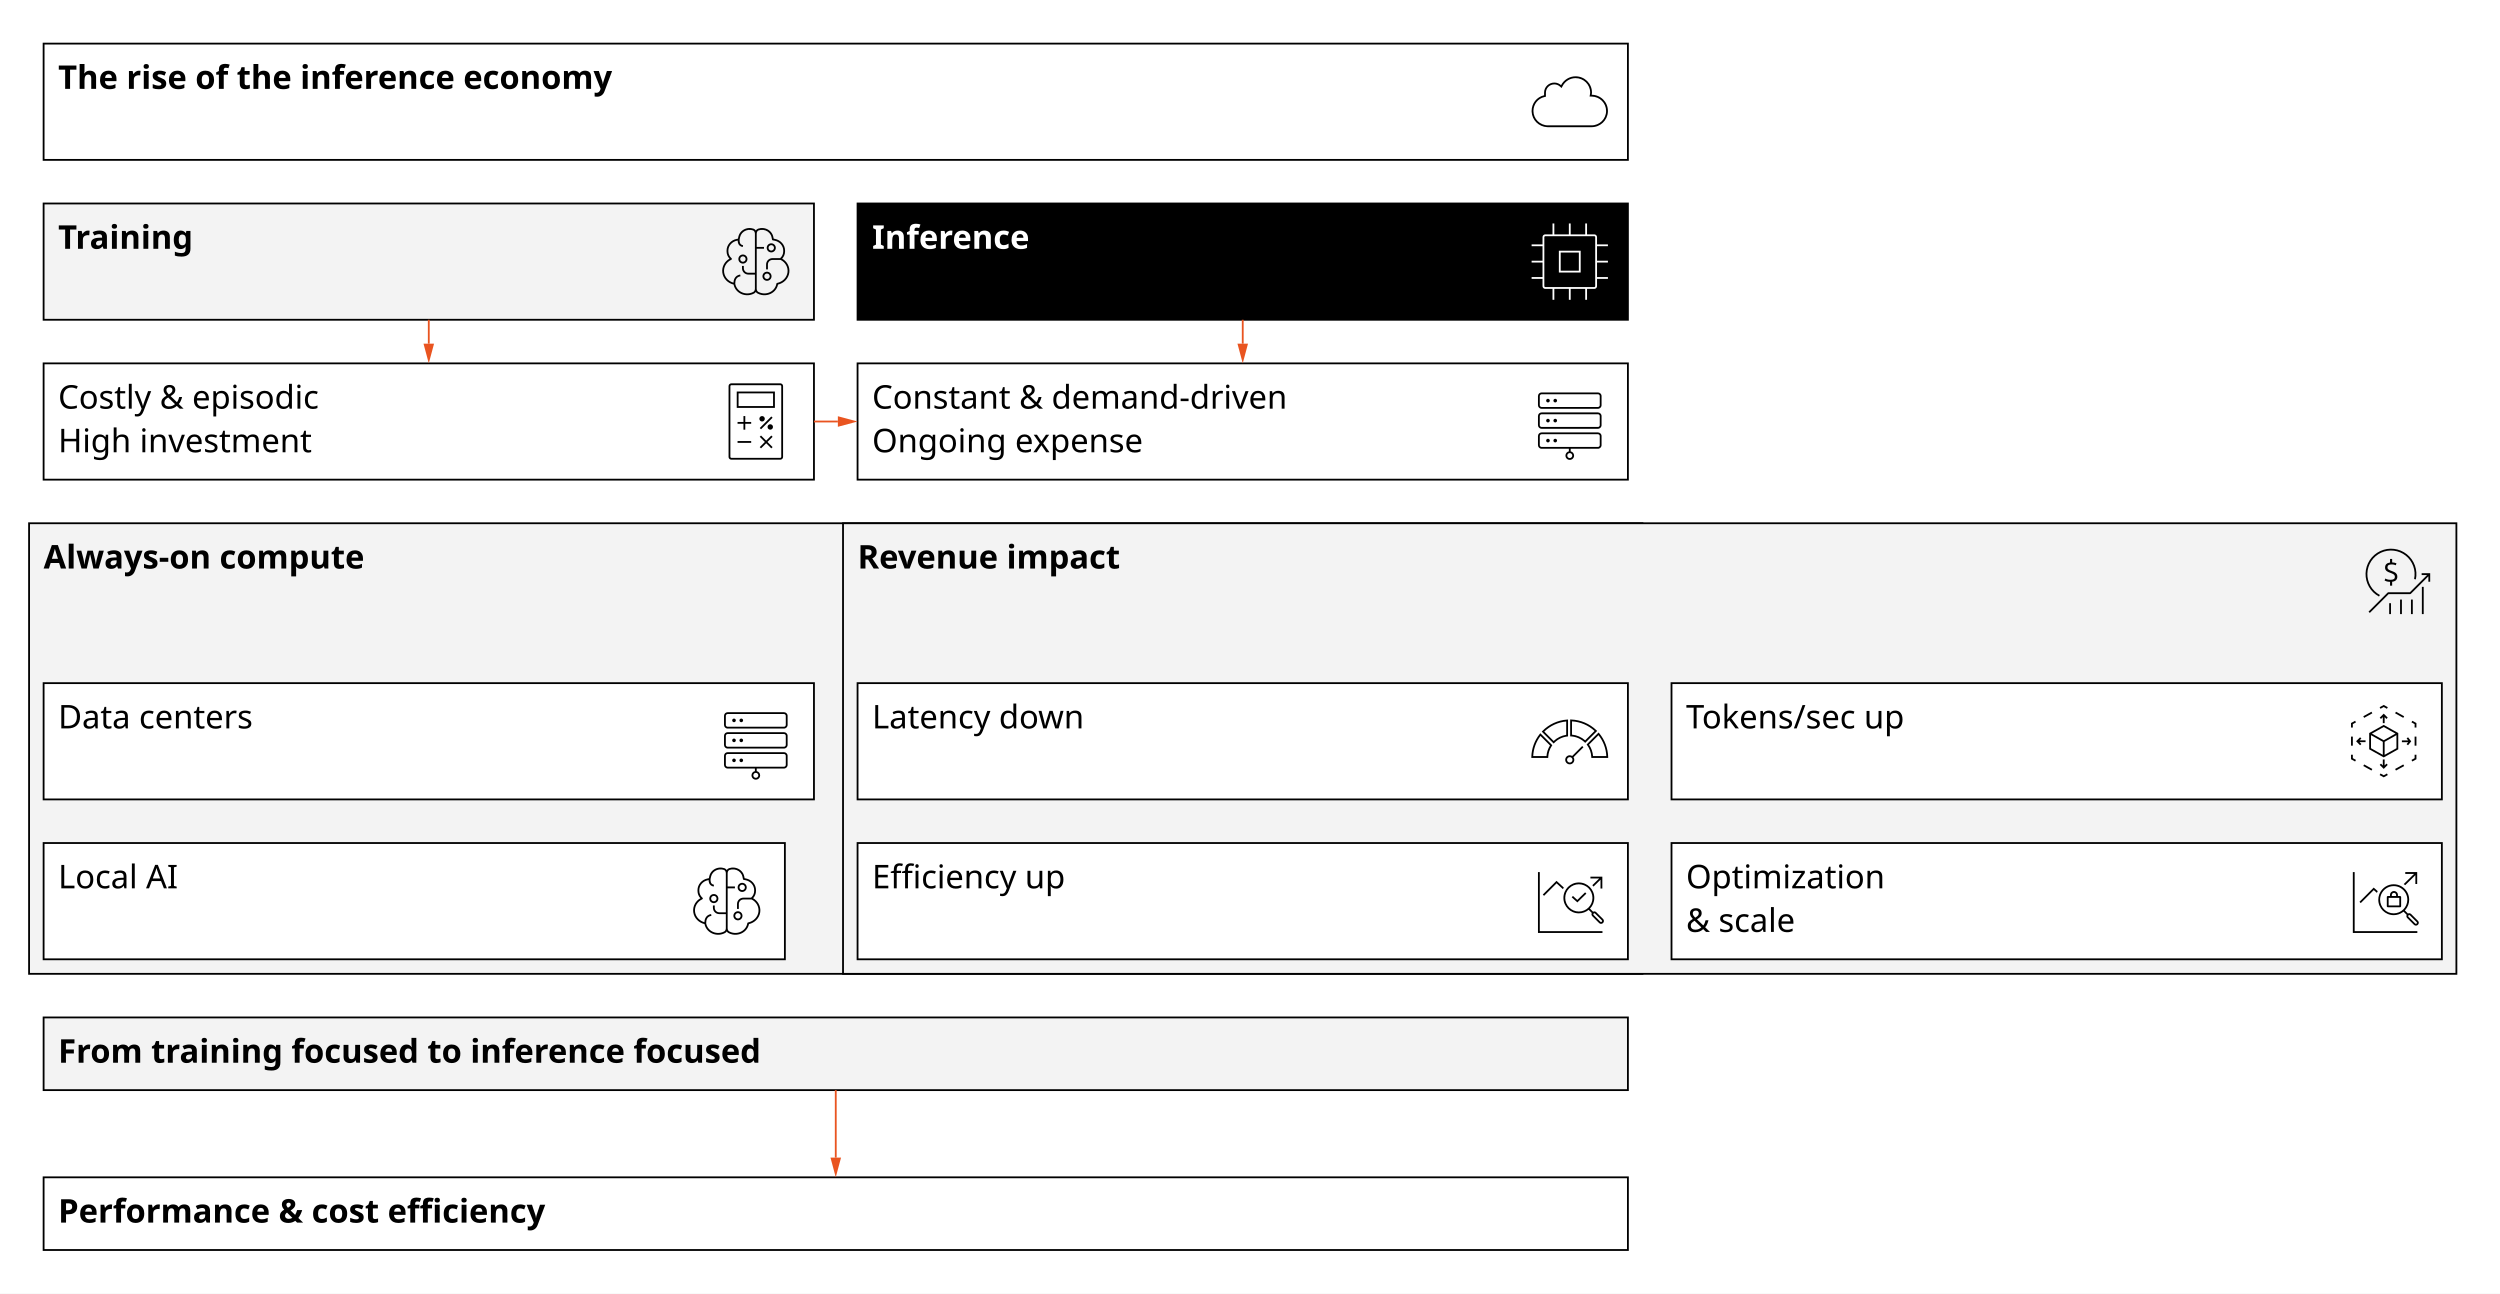
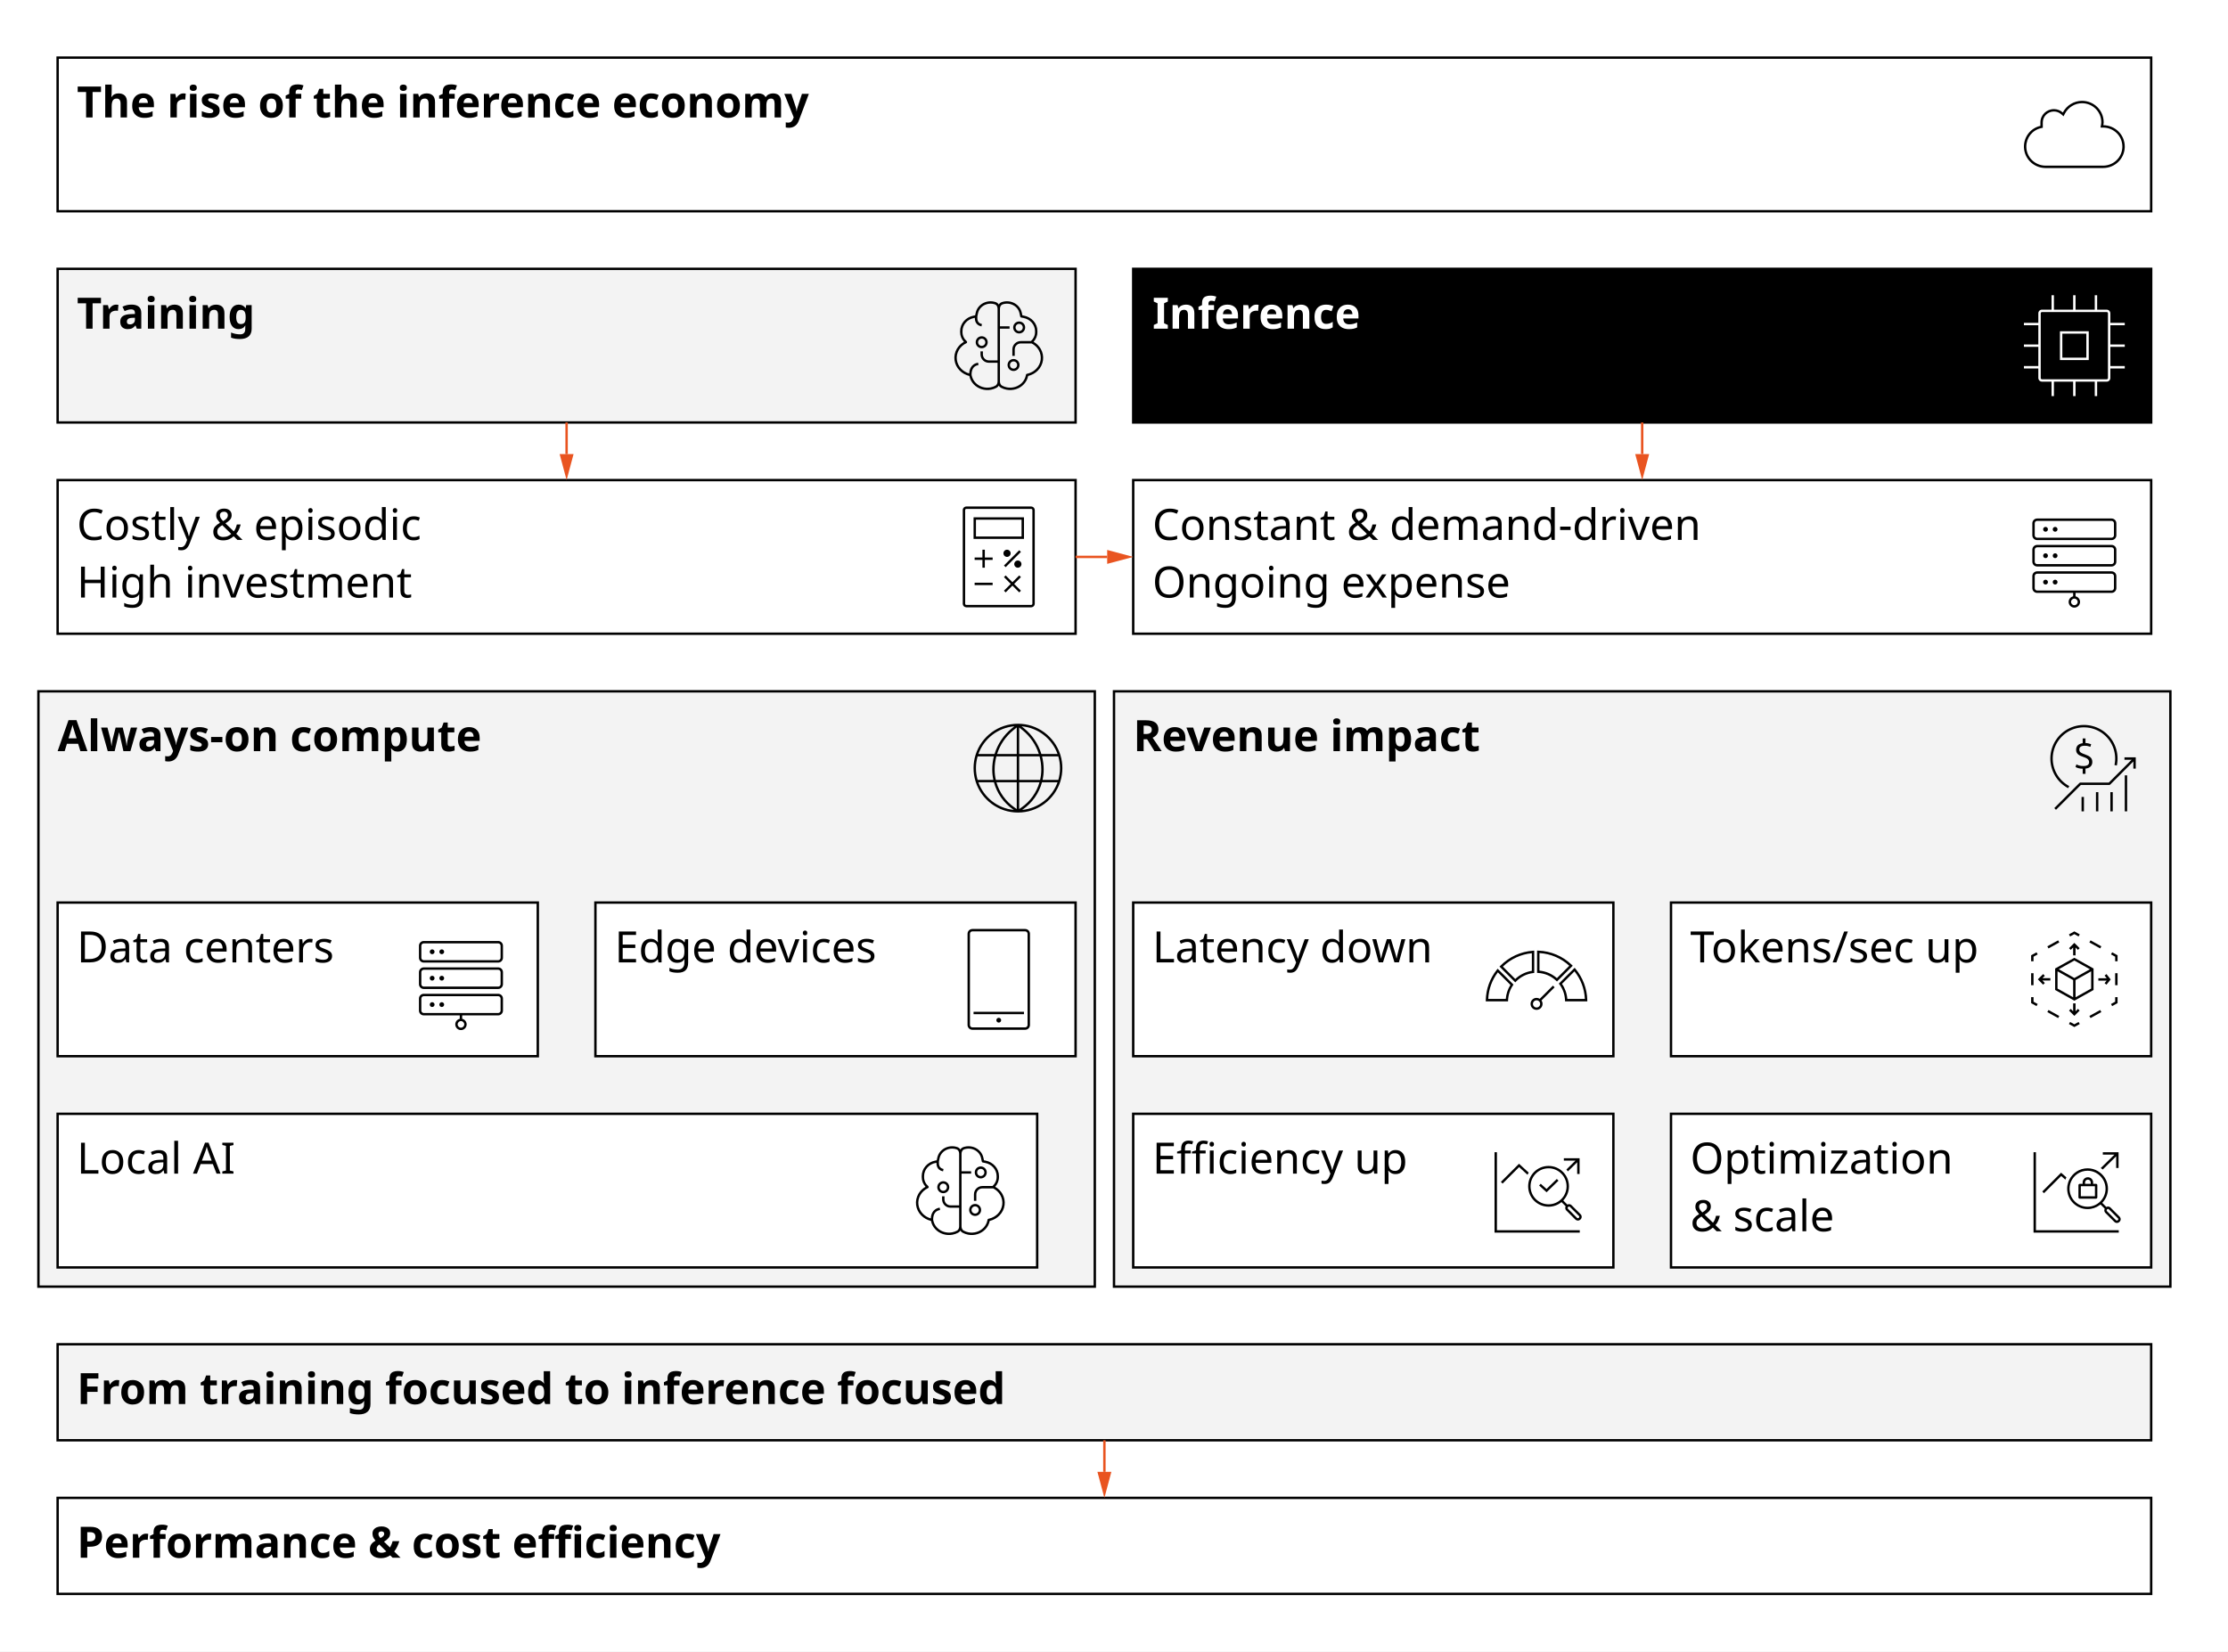
- <svg xmlns="http://www.w3.org/2000/svg" width="1376" height="712" viewBox="0 0 1376 712" xml:space="preserve">
-   <rect width="1376" height="712" fill="#FFFFFF" />
+ <svg xmlns="http://www.w3.org/2000/svg" width="928" height="688" viewBox="0 0 928 688" xml:space="preserve">
+   <rect width="928" height="688" fill="#FFFFFF" />
  <g data-component-id="title">
    <rect x="24" y="24" width="872" height="64" fill="#FFFFFF" stroke="#000000" stroke-width="1" stroke-miterlimit="10" />
    <text font-family="Ubuntu Sans">
      <tspan x="32" y="48.92" font-size="18" font-weight="700" fill="#000000">The rise of the inference economy</tspan>
    </text>
    <g class="dg-icon" transform="translate(840 32)">
      <path fill-rule="evenodd" clip-rule="evenodd" d="M27.186 10C32.196 10 36.217 14 36.217 18.923L36.211 19.143C36.187 19.652 36.094 20.147 36.093 20.154C41.041 20.216 45 24.154 45 29.077L44.988 29.536C44.748 34.246 40.822 38 35.969 38H12.031L11.565 37.988C6.928 37.757 3.245 34.094 3.012 29.536L3 29.077C3 24.954 5.784 21.352 9.866 20.429V18.984C9.866 15.908 12.402 13.446 15.495 13.446L15.749 13.452C17.017 13.51 18.22 13.996 19.206 14.861C20.753 11.908 23.845 10 27.186 10ZM27.186 11C24.224 11 21.469 12.695 20.092 15.325L19.502 16.452L18.547 15.613C17.674 14.847 16.608 14.446 15.495 14.446C12.935 14.446 10.866 16.479 10.866 18.984V21.227L10.087 21.403C6.472 22.221 4 25.409 4 29.077C4 33.438 7.564 37 12.031 37H35.969C40.436 37 44 33.438 44 29.077C44 24.713 40.493 21.208 36.08 21.153L34.888 21.139L35.11 19.967V19.965C35.111 19.962 35.112 19.956 35.113 19.948C35.116 19.933 35.121 19.91 35.126 19.88C35.136 19.819 35.149 19.73 35.163 19.626C35.191 19.411 35.217 19.151 35.217 18.923C35.217 14.562 31.653 11 27.186 11Z" fill="#000000" />
    </g>
  </g>
  <g data-component-id="training_hdr">
    <rect x="24" y="112" width="424" height="64" fill="#F3F3F3" stroke="#000000" stroke-width="1" stroke-miterlimit="10" />
    <text font-family="Ubuntu Sans">
      <tspan x="32" y="136.92" font-size="18" font-weight="700" fill="#000000">Training</tspan>
    </text>
    <g class="dg-icon" transform="translate(392 120)">
      <path fill-rule="evenodd" clip-rule="evenodd" d="M30.159 29.553C31.539 29.553 32.658 30.672 32.658 32.053C32.658 33.433 31.539 34.553 30.159 34.553C28.778 34.553 27.659 33.433 27.659 32.053C27.659 30.672 28.778 29.553 30.159 29.553ZM30.159 30.553C29.33 30.553 28.659 31.224 28.659 32.053C28.659 32.881 29.33 33.553 30.159 33.553C30.987 33.553 31.658 32.881 31.659 32.053C31.659 31.224 30.987 30.553 30.159 30.553Z" fill="#000000" />
      <path fill-rule="evenodd" clip-rule="evenodd" d="M16.895 20.079C18.276 20.079 19.395 21.198 19.395 22.579C19.395 23.96 18.276 25.079 16.895 25.079C15.514 25.079 14.395 23.96 14.395 22.579C14.395 21.198 15.514 20.079 16.895 20.079ZM16.895 21.079C16.066 21.079 15.395 21.751 15.395 22.579C15.395 23.407 16.066 24.079 16.895 24.079C17.723 24.079 18.395 23.407 18.395 22.579C18.395 21.751 17.723 21.079 16.895 21.079Z" fill="#000000" />
      <path fill-rule="evenodd" clip-rule="evenodd" d="M32.5 13.921C33.881 13.921 35 15.04 35 16.421C35 17.801 33.881 18.921 32.5 18.921C31.119 18.921 30 17.802 30 16.421C30 15.04 31.12 13.921 32.5 13.921ZM32.5 14.921C31.672 14.921 31 15.592 31 16.421C31 17.249 31.672 17.921 32.5 17.921C33.328 17.921 34 17.249 34 16.421C34 15.593 33.328 14.921 32.5 14.921Z" fill="#000000" />
      <path fill-rule="evenodd" clip-rule="evenodd" d="M26.617 5.548C27.662 5.422 28.724 5.545 29.707 5.905C30.689 6.266 31.563 6.853 32.246 7.616C32.929 8.38 33.399 9.296 33.608 10.279L33.84 11.366L34.485 11.487C36.059 11.783 37.48 12.582 38.506 13.755C39.532 14.928 40.097 16.404 40.097 17.932V18.377C40.097 19.914 39.495 21.314 38.511 22.385C39.766 23.102 40.804 24.125 41.508 25.355C42.327 26.786 42.651 28.425 42.433 30.042C42.215 31.658 41.467 33.166 40.297 34.358C39.203 35.471 37.793 36.256 36.241 36.626L36.219 36.728C35.953 37.973 35.342 39.128 34.452 40.075C33.562 41.023 32.423 41.73 31.154 42.129C29.885 42.528 28.527 42.607 27.217 42.356C26.409 42.202 25.635 41.927 24.926 41.542C24.531 41.328 24.226 41.027 24 40.679C23.774 41.027 23.469 41.328 23.074 41.542C22.364 41.927 21.591 42.202 20.783 42.356C19.473 42.607 18.114 42.528 16.846 42.129C15.576 41.73 14.438 41.023 13.548 40.075C12.657 39.128 12.047 37.973 11.781 36.728L11.759 36.626C10.207 36.256 8.796 35.471 7.703 34.358C6.533 33.166 5.784 31.658 5.566 30.042C5.348 28.425 5.673 26.786 6.492 25.355C7.196 24.125 8.233 23.102 9.489 22.385C8.504 21.314 7.902 19.914 7.902 18.377V17.932C7.903 16.404 8.468 14.928 9.494 13.755C10.519 12.582 11.941 11.783 13.514 11.487L14.16 11.366L14.391 10.279C14.601 9.296 15.071 8.38 15.754 7.616C16.436 6.853 17.31 6.266 18.293 5.905C19.275 5.545 20.338 5.422 21.383 5.548C21.85 5.604 22.308 5.709 22.747 5.86C23.301 6.051 23.714 6.413 24 6.856C24.286 6.413 24.699 6.051 25.253 5.86C25.692 5.709 26.15 5.604 26.617 5.548ZM21.264 6.541C20.374 6.434 19.471 6.538 18.637 6.844C17.804 7.149 17.069 7.646 16.499 8.283C15.929 8.921 15.542 9.679 15.37 10.488L15.083 11.838C15.055 12.484 15.066 13.176 15.311 13.753C15.541 14.292 15.995 14.778 16.996 14.983L16.795 15.964C16.78 15.961 16.765 15.956 16.751 15.953L16.749 15.964C15.439 15.695 14.708 14.997 14.345 14.144C14.102 13.571 14.036 12.952 14.028 12.407L13.699 12.471C12.338 12.727 11.119 13.416 10.247 14.413C9.375 15.41 8.903 16.654 8.902 17.933V18.377C8.902 19.853 9.573 21.191 10.661 22.132C10.789 22.243 10.852 22.412 10.829 22.58C10.805 22.748 10.697 22.892 10.544 22.964C9.183 23.596 8.072 24.608 7.36 25.852C6.648 27.095 6.368 28.513 6.556 29.908C6.745 31.304 7.393 32.615 8.417 33.657C9.305 34.561 10.437 35.223 11.693 35.575C11.739 34.792 11.899 33.931 12.312 33.164C12.857 32.152 13.819 31.348 15.391 31.086L15.474 31.579L15.556 32.072C14.287 32.284 13.591 32.901 13.193 33.639C12.791 34.385 12.675 35.295 12.678 36.137L12.759 36.519C12.985 37.581 13.508 38.572 14.277 39.391C15.046 40.209 16.035 40.825 17.145 41.175C18.256 41.524 19.447 41.593 20.596 41.374C21.303 41.239 21.979 40.997 22.598 40.662C23.174 40.35 23.5 39.675 23.5 38.908V31.131H19.894C17.962 31.131 16.394 29.564 16.394 27.631V26.368H17.394V27.631C17.394 29.012 18.514 30.131 19.894 30.131H23.5V8.627C23.5 7.765 23.09 7.035 22.423 6.806C22.05 6.678 21.661 6.589 21.264 6.541ZM29.362 6.844C28.529 6.538 27.625 6.434 26.736 6.541C26.339 6.589 25.95 6.678 25.577 6.806C24.91 7.035 24.5 7.765 24.5 8.627V15.921H28.5V16.921H24.5V38.908C24.5 39.675 24.826 40.35 25.402 40.662C26.021 40.997 26.696 41.239 27.404 41.374C28.553 41.593 29.744 41.524 30.854 41.175C31.965 40.825 32.953 40.209 33.722 39.391C34.491 38.572 35.014 37.581 35.241 36.519L35.329 36.103C35.365 35.932 35.489 35.794 35.65 35.736L35.721 35.717L35.999 35.656C37.377 35.33 38.623 34.635 39.583 33.657C40.606 32.615 41.255 31.304 41.443 29.908C41.631 28.513 41.351 27.095 40.639 25.852C39.969 24.68 38.945 23.716 37.692 23.079H33.158C31.777 23.079 30.658 24.198 30.658 25.579V28.264H29.658V25.579C29.658 23.646 31.225 22.079 33.158 22.079H37.397C38.45 21.141 39.097 19.826 39.097 18.377V17.933C39.097 16.654 38.624 15.41 37.753 14.413C36.881 13.416 35.662 12.727 34.301 12.471L33.327 12.288C33.129 12.251 32.971 12.098 32.929 11.9L32.63 10.488C32.457 9.679 32.07 8.921 31.501 8.283C30.931 7.646 30.195 7.149 29.362 6.844Z" fill="#000000" />
    </g>
  </g>
  <g data-component-id="inference_hdr">
    <rect x="472" y="112" width="424" height="64" fill="#000000" stroke="#000000" stroke-width="1" stroke-miterlimit="10" />
    <text font-family="Ubuntu Sans">
      <tspan x="480" y="136.92" font-size="18" font-weight="700" fill="#FFFFFF">Inference</tspan>
    </text>
    <g class="dg-icon" transform="translate(840 120)">
      <path fill-rule="evenodd" clip-rule="evenodd" d="M33.5 45H32.5V39H24.5V45H23.5V39H15.5V45H14.5V39H10.5C9.723 39 9.085 38.41 9.008 37.653L9 37.5V33.5H3V32.5H9V24.5H3V23.5H9V15.5H3V14.5H9V10.5C9 9.672 9.672 9 10.5 9H14.5V3H15.5V9H23.5V3H24.5V9H32.5V3H33.5V9H37.5L37.653 9.008C38.41 9.085 39 9.723 39 10.5V14.5H45V15.5H39V23.5H45V24.5H39V32.5H45V33.5H39V37.5L38.992 37.653C38.92 38.359 38.359 38.92 37.653 38.992L37.5 39H33.5V45ZM10.5 10C10.224 10 10 10.224 10 10.5V37.5C10 37.776 10.224 38 10.5 38H37.5C37.776 38 38 37.776 38 37.5V10.5C38 10.224 37.776 10 37.5 10H10.5Z" fill="#FFFFFF" />
      <path fill-rule="evenodd" clip-rule="evenodd" d="M30 30H18V18H30V30ZM19 29H29V19H19V29Z" fill="#FFFFFF" />
    </g>
  </g>
  <g data-component-id="training_detail">
    <rect x="24" y="200" width="424" height="64" fill="#FFFFFF" stroke="#000000" stroke-width="1" stroke-miterlimit="10" />
    <text font-family="Ubuntu Sans">
      <tspan x="32" y="224.92" font-size="18" font-weight="400" fill="#000000">Costly &amp; episodic</tspan>
      <tspan x="32" y="248.92" font-size="18" font-weight="400" fill="#000000">High investment</tspan>
    </text>
    <g class="dg-icon" transform="translate(392 208)">
      <path fill-rule="evenodd" clip-rule="evenodd" d="M37.653 3.008C38.41 3.085 39 3.723 39 4.5V43.5C39 44.277 38.41 44.915 37.653 44.992L37.5 45H10.5C9.723 45 9.085 44.41 9.008 43.653L9 43.5V4.5C9 3.672 9.672 3 10.5 3H37.5L37.653 3.008ZM10.5 4C10.224 4 10 4.224 10 4.5V43.5C10 43.776 10.224 44 10.5 44H37.5C37.776 44 38 43.776 38 43.5V4.5C38 4.224 37.776 4 37.5 4H10.5Z" fill="#000000" />
      <path fill-rule="evenodd" clip-rule="evenodd" d="M34.5 16.5H13.5V7.5H34.5V16.5ZM14.5 15.5H33.5V8.5H14.5V15.5Z" fill="#000000" />
      <path d="M33.235 32.422L30.406 35.25L33.235 38.078L32.528 38.785L29.699 35.956L26.871 38.785L26.164 38.078L28.992 35.25L26.164 32.422L26.871 31.715L29.699 34.543L32.528 31.715L33.235 32.422Z" fill="#000000" />
      <path d="M21.45 35.75H13.95V34.75H21.45V35.75Z" fill="#000000" />
      <path d="M18.2 24.25H21.45V25.25H18.2V28.5H17.2V25.25H13.95V24.25H17.2V21H18.2V24.25Z" fill="#000000" />
      <path d="M31.95 25.5C32.775 25.5 33.45 26.175 33.45 27C33.45 27.825 32.775 28.5 31.95 28.5C31.125 28.5 30.45 27.825 30.45 27C30.45 26.175 31.125 25.5 31.95 25.5Z" fill="#000000" />
      <path d="M33.235 21.922L26.871 28.285L26.164 27.578L32.528 21.215L33.235 21.922Z" fill="#000000" />
      <path d="M27.45 21C28.275 21 28.95 21.675 28.95 22.5C28.95 23.325 28.275 24 27.45 24C26.625 24 25.95 23.325 25.95 22.5C25.95 21.675 26.625 21 27.45 21Z" fill="#000000" />
    </g>
  </g>
  <g data-component-id="inference_detail">
    <rect x="472" y="200" width="424" height="64" fill="#FFFFFF" stroke="#000000" stroke-width="1" stroke-miterlimit="10" />
    <text font-family="Ubuntu Sans">
      <tspan x="480" y="224.92" font-size="18" font-weight="400" fill="#000000">Constant &amp; demand-driven</tspan>
      <tspan x="480" y="248.92" font-size="18" font-weight="400" fill="#000000">Ongoing expense</tspan>
    </text>
    <g class="dg-icon" transform="translate(840 208)">
      <path d="M39.5 30C40.605 30 41.5 30.895 41.5 32V37C41.5 38.105 40.605 39 39.5 39H24.5V40.428C25.572 40.657 26.375 41.61 26.375 42.75C26.375 44.062 25.312 45.125 24 45.125C22.688 45.125 21.625 44.062 21.625 42.75C21.625 41.61 22.428 40.657 23.5 40.428V39H8.5C7.395 39 6.5 38.105 6.5 37V32C6.5 30.895 7.395 30 8.5 30H39.5ZM24 41.375C23.241 41.375 22.625 41.991 22.625 42.75C22.625 43.509 23.241 44.125 24 44.125C24.759 44.125 25.375 43.509 25.375 42.75C25.375 41.991 24.759 41.375 24 41.375ZM8.5 31C7.948 31 7.5 31.448 7.5 32V37L7.505 37.102C7.553 37.573 7.927 37.947 8.397 37.995L8.5 38H39.5L39.602 37.995C40.107 37.944 40.5 37.518 40.5 37V32C40.5 31.448 40.052 31 39.5 31H8.5ZM12 33.501C12.552 33.501 13 33.949 13 34.501C13 35.053 12.552 35.501 12 35.501C11.448 35.501 11 35.053 11 34.501C11 33.949 11.448 33.501 12 33.501ZM39.5 19C40.605 19 41.5 19.895 41.5 21V26C41.5 27.105 40.605 28 39.5 28H8.5C7.395 28 6.5 27.105 6.5 26V21C6.5 19.895 7.395 19 8.5 19H39.5ZM8.5 20C7.948 20 7.5 20.448 7.5 21V26L7.505 26.102C7.553 26.573 7.927 26.947 8.397 26.995L8.5 27H39.5L39.602 26.995C40.107 26.944 40.5 26.518 40.5 26V21C40.5 20.448 40.052 20 39.5 20H8.5ZM12 22.501C12.552 22.501 13 22.949 13 23.501C13 24.053 12.552 24.501 12 24.501C11.448 24.501 11 24.053 11 23.501C11 22.949 11.448 22.501 12 22.501ZM39.5 8C40.605 8 41.5 8.895 41.5 10V15C41.5 16.105 40.605 17 39.5 17H8.5C7.395 17 6.5 16.105 6.5 15V10C6.5 8.895 7.395 8 8.5 8H39.5ZM8.5 9C7.948 9 7.5 9.448 7.5 10V15L7.505 15.102C7.553 15.573 7.927 15.947 8.397 15.995L8.5 16H39.5L39.602 15.995C40.107 15.944 40.5 15.518 40.5 15V10C40.5 9.448 40.052 9 39.5 9H8.5ZM12 11.501C12.552 11.501 13 11.949 13 12.501C13 13.053 12.552 13.501 12 13.501C11.448 13.501 11 13.053 11 12.501C11 11.949 11.448 11.501 12 11.501Z" fill="#000000" />
      <circle cx="16" cy="12.501" r="1" fill="#000000" />
      <circle cx="16" cy="23.501" r="1" fill="#000000" />
      <circle cx="16" cy="34.501" r="1" fill="#000000" />
    </g>
  </g>
  <g data-component-id="compute">
-     <rect x="16" y="288" width="888" height="248" fill="#F3F3F3" stroke="#000000" stroke-width="1" stroke-miterlimit="10" />
+     <rect x="16" y="288" width="440" height="248" fill="#F3F3F3" stroke="#000000" stroke-width="1" stroke-miterlimit="10" />
    <text font-family="Ubuntu Sans">
      <tspan x="24" y="312.92" font-size="18" font-weight="700" fill="#000000">Always-on compute</tspan>
    </text>
  </g>
  <g data-component-id="_auto_compute_4">
-     <rect x="24" y="376" width="424" height="64" fill="#FFFFFF" stroke="#000000" stroke-width="1" stroke-miterlimit="10" />
+     <rect x="24" y="376" width="200" height="64" fill="#FFFFFF" stroke="#000000" stroke-width="1" stroke-miterlimit="10" />
    <text font-family="Ubuntu Sans">
      <tspan x="32" y="400.92" font-size="18" font-weight="400" fill="#000000">Data centers</tspan>
    </text>
-     <g class="dg-icon" transform="translate(392 384)">
+     <g class="dg-icon" transform="translate(168 384)">
      <path d="M39.5 30C40.605 30 41.5 30.895 41.5 32V37C41.5 38.105 40.605 39 39.5 39H24.5V40.428C25.572 40.657 26.375 41.61 26.375 42.75C26.375 44.062 25.312 45.125 24 45.125C22.688 45.125 21.625 44.062 21.625 42.75C21.625 41.61 22.428 40.657 23.5 40.428V39H8.5C7.395 39 6.5 38.105 6.5 37V32C6.5 30.895 7.395 30 8.5 30H39.5ZM24 41.375C23.241 41.375 22.625 41.991 22.625 42.75C22.625 43.509 23.241 44.125 24 44.125C24.759 44.125 25.375 43.509 25.375 42.75C25.375 41.991 24.759 41.375 24 41.375ZM8.5 31C7.948 31 7.5 31.448 7.5 32V37L7.505 37.102C7.553 37.573 7.927 37.947 8.397 37.995L8.5 38H39.5L39.602 37.995C40.107 37.944 40.5 37.518 40.5 37V32C40.5 31.448 40.052 31 39.5 31H8.5ZM12 33.501C12.552 33.501 13 33.949 13 34.501C13 35.053 12.552 35.501 12 35.501C11.448 35.501 11 35.053 11 34.501C11 33.949 11.448 33.501 12 33.501ZM39.5 19C40.605 19 41.5 19.895 41.5 21V26C41.5 27.105 40.605 28 39.5 28H8.5C7.395 28 6.5 27.105 6.5 26V21C6.5 19.895 7.395 19 8.5 19H39.5ZM8.5 20C7.948 20 7.5 20.448 7.5 21V26L7.505 26.102C7.553 26.573 7.927 26.947 8.397 26.995L8.5 27H39.5L39.602 26.995C40.107 26.944 40.5 26.518 40.5 26V21C40.5 20.448 40.052 20 39.5 20H8.5ZM12 22.501C12.552 22.501 13 22.949 13 23.501C13 24.053 12.552 24.501 12 24.501C11.448 24.501 11 24.053 11 23.501C11 22.949 11.448 22.501 12 22.501ZM39.5 8C40.605 8 41.5 8.895 41.5 10V15C41.5 16.105 40.605 17 39.5 17H8.5C7.395 17 6.5 16.105 6.5 15V10C6.5 8.895 7.395 8 8.5 8H39.5ZM8.5 9C7.948 9 7.5 9.448 7.5 10V15L7.505 15.102C7.553 15.573 7.927 15.947 8.397 15.995L8.5 16H39.5L39.602 15.995C40.107 15.944 40.5 15.518 40.5 15V10C40.5 9.448 40.052 9 39.5 9H8.5ZM12 11.501C12.552 11.501 13 11.949 13 12.501C13 13.053 12.552 13.501 12 13.501C11.448 13.501 11 13.053 11 12.501C11 11.949 11.448 11.501 12 11.501Z" fill="#000000" />
      <circle cx="16" cy="12.501" r="1" fill="#000000" />
      <circle cx="16" cy="23.501" r="1" fill="#000000" />
      <circle cx="16" cy="34.501" r="1" fill="#000000" />
    </g>
  </g>
  <g data-component-id="_auto_compute_5">
-     <rect x="472" y="376" width="424" height="64" fill="#FFFFFF" stroke="#000000" stroke-width="1" stroke-miterlimit="10" />
-     <text font-family="Ubuntu Sans">
-       <tspan x="480" y="400.92" font-size="18" font-weight="400" fill="#000000">Edge devices</tspan>
-     </text>
-     <g class="dg-icon" transform="translate(840 384)">
+     <rect x="248" y="376" width="200" height="64" fill="#FFFFFF" stroke="#000000" stroke-width="1" stroke-miterlimit="10" />
+     <text font-family="Ubuntu Sans">
+       <tspan x="256" y="400.92" font-size="18" font-weight="400" fill="#000000">Edge devices</tspan>
+     </text>
+     <g class="dg-icon" transform="translate(392 384)">
      <path fill-rule="evenodd" clip-rule="evenodd" d="M35 3C36.105 3 37 3.895 37 5V43C37 44.036 36.213 44.887 35.204 44.989L35 45H13L12.796 44.989C11.854 44.894 11.106 44.146 11.011 43.204L11 43V5C11 3.895 11.895 3 13 3H35ZM13 4C12.448 4 12 4.448 12 5V43C12 43.552 12.448 44 13 44H35C35.552 44 36 43.552 36 43V5C36 4.448 35.552 4 35 4H13Z" fill="#000000" />
      <path d="M24 40C24.552 40 25 40.448 25 41C25 41.552 24.552 42 24 42C23.448 42 23 41.552 23 41C23 40.448 23.448 40 24 40Z" fill="#000000" />
      <path d="M34.5 38.5H13.5V37.5H34.5V38.5Z" fill="#000000" />
    </g>
  </g>
  <g data-component-id="_auto_compute_6">
    <rect x="24" y="464" width="408" height="64" fill="#FFFFFF" stroke="#000000" stroke-width="1" stroke-miterlimit="10" />
    <text font-family="Ubuntu Sans">
      <tspan x="32" y="488.92" font-size="18" font-weight="400" fill="#000000">Local AI</tspan>
    </text>
    <g class="dg-icon" transform="translate(376 472)">
      <path fill-rule="evenodd" clip-rule="evenodd" d="M30.159 29.553C31.539 29.553 32.658 30.672 32.658 32.053C32.658 33.433 31.539 34.553 30.159 34.553C28.778 34.553 27.659 33.433 27.659 32.053C27.659 30.672 28.778 29.553 30.159 29.553ZM30.159 30.553C29.33 30.553 28.659 31.224 28.659 32.053C28.659 32.881 29.33 33.553 30.159 33.553C30.987 33.553 31.658 32.881 31.659 32.053C31.659 31.224 30.987 30.553 30.159 30.553Z" fill="#000000" />
      <path fill-rule="evenodd" clip-rule="evenodd" d="M16.895 20.079C18.276 20.079 19.395 21.198 19.395 22.579C19.395 23.96 18.276 25.079 16.895 25.079C15.514 25.079 14.395 23.96 14.395 22.579C14.395 21.198 15.514 20.079 16.895 20.079ZM16.895 21.079C16.066 21.079 15.395 21.751 15.395 22.579C15.395 23.407 16.066 24.079 16.895 24.079C17.723 24.079 18.395 23.407 18.395 22.579C18.395 21.751 17.723 21.079 16.895 21.079Z" fill="#000000" />
      <path fill-rule="evenodd" clip-rule="evenodd" d="M32.5 13.921C33.881 13.921 35 15.04 35 16.421C35 17.801 33.881 18.921 32.5 18.921C31.119 18.921 30 17.802 30 16.421C30 15.04 31.12 13.921 32.5 13.921ZM32.5 14.921C31.672 14.921 31 15.592 31 16.421C31 17.249 31.672 17.921 32.5 17.921C33.328 17.921 34 17.249 34 16.421C34 15.593 33.328 14.921 32.5 14.921Z" fill="#000000" />
      <path fill-rule="evenodd" clip-rule="evenodd" d="M26.617 5.548C27.662 5.422 28.724 5.545 29.707 5.905C30.689 6.266 31.563 6.853 32.246 7.616C32.929 8.38 33.399 9.296 33.608 10.279L33.84 11.366L34.485 11.487C36.059 11.783 37.48 12.582 38.506 13.755C39.532 14.928 40.097 16.404 40.097 17.932V18.377C40.097 19.914 39.495 21.314 38.511 22.385C39.766 23.102 40.804 24.125 41.508 25.355C42.327 26.786 42.651 28.425 42.433 30.042C42.215 31.658 41.467 33.166 40.297 34.358C39.203 35.471 37.793 36.256 36.241 36.626L36.219 36.728C35.953 37.973 35.342 39.128 34.452 40.075C33.562 41.023 32.423 41.73 31.154 42.129C29.885 42.528 28.527 42.607 27.217 42.356C26.409 42.202 25.635 41.927 24.926 41.542C24.531 41.328 24.226 41.027 24 40.679C23.774 41.027 23.469 41.328 23.074 41.542C22.364 41.927 21.591 42.202 20.783 42.356C19.473 42.607 18.114 42.528 16.846 42.129C15.576 41.73 14.438 41.023 13.548 40.075C12.657 39.128 12.047 37.973 11.781 36.728L11.759 36.626C10.207 36.256 8.796 35.471 7.703 34.358C6.533 33.166 5.784 31.658 5.566 30.042C5.348 28.425 5.673 26.786 6.492 25.355C7.196 24.125 8.233 23.102 9.489 22.385C8.504 21.314 7.902 19.914 7.902 18.377V17.932C7.903 16.404 8.468 14.928 9.494 13.755C10.519 12.582 11.941 11.783 13.514 11.487L14.16 11.366L14.391 10.279C14.601 9.296 15.071 8.38 15.754 7.616C16.436 6.853 17.31 6.266 18.293 5.905C19.275 5.545 20.338 5.422 21.383 5.548C21.85 5.604 22.308 5.709 22.747 5.86C23.301 6.051 23.714 6.413 24 6.856C24.286 6.413 24.699 6.051 25.253 5.86C25.692 5.709 26.15 5.604 26.617 5.548ZM21.264 6.541C20.374 6.434 19.471 6.538 18.637 6.844C17.804 7.149 17.069 7.646 16.499 8.283C15.929 8.921 15.542 9.679 15.37 10.488L15.083 11.838C15.055 12.484 15.066 13.176 15.311 13.753C15.541 14.292 15.995 14.778 16.996 14.983L16.795 15.964C16.78 15.961 16.765 15.956 16.751 15.953L16.749 15.964C15.439 15.695 14.708 14.997 14.345 14.144C14.102 13.571 14.036 12.952 14.028 12.407L13.699 12.471C12.338 12.727 11.119 13.416 10.247 14.413C9.375 15.41 8.903 16.654 8.902 17.933V18.377C8.902 19.853 9.573 21.191 10.661 22.132C10.789 22.243 10.852 22.412 10.829 22.58C10.805 22.748 10.697 22.892 10.544 22.964C9.183 23.596 8.072 24.608 7.36 25.852C6.648 27.095 6.368 28.513 6.556 29.908C6.745 31.304 7.393 32.615 8.417 33.657C9.305 34.561 10.437 35.223 11.693 35.575C11.739 34.792 11.899 33.931 12.312 33.164C12.857 32.152 13.819 31.348 15.391 31.086L15.474 31.579L15.556 32.072C14.287 32.284 13.591 32.901 13.193 33.639C12.791 34.385 12.675 35.295 12.678 36.137L12.759 36.519C12.985 37.581 13.508 38.572 14.277 39.391C15.046 40.209 16.035 40.825 17.145 41.175C18.256 41.524 19.447 41.593 20.596 41.374C21.303 41.239 21.979 40.997 22.598 40.662C23.174 40.35 23.5 39.675 23.5 38.908V31.131H19.894C17.962 31.131 16.394 29.564 16.394 27.631V26.368H17.394V27.631C17.394 29.012 18.514 30.131 19.894 30.131H23.5V8.627C23.5 7.765 23.09 7.035 22.423 6.806C22.05 6.678 21.661 6.589 21.264 6.541ZM29.362 6.844C28.529 6.538 27.625 6.434 26.736 6.541C26.339 6.589 25.95 6.678 25.577 6.806C24.91 7.035 24.5 7.765 24.5 8.627V15.921H28.5V16.921H24.5V38.908C24.5 39.675 24.826 40.35 25.402 40.662C26.021 40.997 26.696 41.239 27.404 41.374C28.553 41.593 29.744 41.524 30.854 41.175C31.965 40.825 32.953 40.209 33.722 39.391C34.491 38.572 35.014 37.581 35.241 36.519L35.329 36.103C35.365 35.932 35.489 35.794 35.65 35.736L35.721 35.717L35.999 35.656C37.377 35.33 38.623 34.635 39.583 33.657C40.606 32.615 41.255 31.304 41.443 29.908C41.631 28.513 41.351 27.095 40.639 25.852C39.969 24.68 38.945 23.716 37.692 23.079H33.158C31.777 23.079 30.658 24.198 30.658 25.579V28.264H29.658V25.579C29.658 23.646 31.225 22.079 33.158 22.079H37.397C38.45 21.141 39.097 19.826 39.097 18.377V17.933C39.097 16.654 38.624 15.41 37.753 14.413C36.881 13.416 35.662 12.727 34.301 12.471L33.327 12.288C33.129 12.251 32.971 12.098 32.929 11.9L32.63 10.488C32.457 9.679 32.07 8.921 31.501 8.283C30.931 7.646 30.195 7.149 29.362 6.844Z" fill="#000000" />
    </g>
  </g>
  <g data-component-id="compute">
-     <g class="dg-icon" transform="translate(848 296)">
+     <g class="dg-icon" transform="translate(400 296)">
      <path fill-rule="evenodd" clip-rule="evenodd" d="M24 5.5C32.232 5.5 39.206 10.877 41.606 18.31C41.665 18.391 41.7 18.491 41.7 18.6L41.699 18.605C42.219 20.312 42.5 22.123 42.5 24C42.5 25.876 42.219 27.687 41.699 29.394L41.7 29.399C41.7 29.507 41.665 29.607 41.606 29.689C39.206 37.122 32.232 42.5 24 42.5C15.767 42.5 8.791 37.122 6.392 29.688C6.334 29.606 6.3 29.507 6.3 29.399V29.394C5.78 27.687 5.5 25.876 5.5 24C5.5 22.123 5.78 20.311 6.3 18.605V18.6C6.3 18.492 6.334 18.393 6.392 18.311C8.791 10.878 15.768 5.5 24 5.5ZM7.521 29.899C9.757 36.146 15.444 40.75 22.285 41.415L21.966 41.193C18.021 38.449 15.232 34.429 13.997 29.899H7.521ZM34.003 29.899C32.768 34.429 29.98 38.449 26.035 41.193L25.715 41.415C32.556 40.75 38.243 36.146 40.48 29.899H34.003ZM24.5 41.043L25.465 40.372C29.138 37.816 31.755 34.097 32.964 29.899H24.5V41.043ZM15.036 29.899C16.245 34.097 18.863 37.816 22.536 40.372L23.5 41.042V29.899H15.036ZM34.026 19.1C34.48 20.872 34.717 22.711 34.717 24.578C34.717 26.047 34.556 27.494 34.249 28.899H40.804C41.256 27.345 41.5 25.701 41.5 24C41.5 22.299 41.256 20.655 40.804 19.1H34.026ZM24.5 28.899H33.223C33.546 27.497 33.717 26.049 33.717 24.578C33.717 22.708 33.467 20.868 32.991 19.1H24.5V28.899ZM15.009 19.1C14.533 20.868 14.284 22.708 14.284 24.578C14.284 26.049 14.454 27.497 14.777 28.899H23.5V19.1H15.009ZM7.196 19.1C6.744 20.655 6.5 22.299 6.5 24C6.5 25.701 6.744 27.345 7.196 28.899H13.751C13.444 27.494 13.284 26.047 13.284 24.578C13.284 22.711 13.52 20.872 13.974 19.1H7.196ZM26.512 7.389C29.974 10.19 32.467 13.935 33.744 18.1H40.48C38.218 11.785 32.432 7.149 25.491 6.563L26.512 7.389ZM24.5 18.1H32.696C31.451 14.241 29.107 10.774 25.883 8.166L24.5 7.047V18.1ZM22.117 8.166C18.893 10.774 16.548 14.241 15.304 18.1H23.5V7.047L22.117 8.166ZM22.508 6.563C15.568 7.15 9.782 11.785 7.521 18.1H14.256C15.533 13.935 18.026 10.19 21.488 7.389L22.508 6.563Z" fill="#000000" />
    </g>
  </g>
  <g data-component-id="revenue">
-     <rect x="464" y="288" width="888" height="248" fill="#F3F3F3" stroke="#000000" stroke-width="1" stroke-miterlimit="10" />
+     <rect x="464" y="288" width="440" height="248" fill="#F3F3F3" stroke="#000000" stroke-width="1" stroke-miterlimit="10" />
    <text font-family="Ubuntu Sans">
      <tspan x="472" y="312.92" font-size="18" font-weight="700" fill="#000000">Revenue impact</tspan>
    </text>
  </g>
  <g data-component-id="_auto_revenue_7">
-     <rect x="472" y="376" width="424" height="64" fill="#FFFFFF" stroke="#000000" stroke-width="1" stroke-miterlimit="10" />
+     <rect x="472" y="376" width="200" height="64" fill="#FFFFFF" stroke="#000000" stroke-width="1" stroke-miterlimit="10" />
    <text font-family="Ubuntu Sans">
      <tspan x="480" y="400.92" font-size="18" font-weight="400" fill="#000000">Latency down</tspan>
    </text>
-     <g class="dg-icon" transform="translate(840 384)">
+     <g class="dg-icon" transform="translate(616 384)">
      <path d="M12.13 33.15H2.85V32.64C2.97 28 4.56 23.63 7.44 20L7.79 19.56L14.4 26.17L14.17 26.51C12.94 28.33 12.24 30.46 12.15 32.66L12.13 33.14V33.15ZM3.88 32.15H11.18C11.34 30.07 12.01 28.07 13.12 26.3L7.88 21.06C5.45 24.29 4.07 28.1 3.88 32.14V32.15ZM15.14 25.25L8.57 18.68L8.92 18.33C12.54 14.64 17.37 12.41 22.51 12.06L23.04 12.02V21.32L22.6 21.37C19.91 21.68 17.38 22.93 15.49 24.89L15.14 25.25ZM9.98 18.68L15.13 23.84C17.03 22.03 19.46 20.84 22.04 20.44V13.1C17.5 13.54 13.26 15.5 9.97 18.68H9.98ZM32.5 24.88L32.15 24.55C30.12 22.63 27.47 21.48 24.69 21.32L24.22 21.29V12L24.74 12.02C29.98 12.2 34.94 14.31 38.71 17.96L39.08 18.31L32.51 24.88H32.5ZM25.22 20.35C27.9 20.6 30.45 21.7 32.48 23.49L37.64 18.33C34.22 15.18 29.85 13.32 25.22 13.04V20.35Z" fill="#000000" />
      <path d="M31.53 27.31L30.82 26.6L25.33 32.09C24.94 31.85 24.49 31.7 24 31.7C22.62 31.7 21.5 32.82 21.5 34.2C21.5 35.58 22.62 36.7 24 36.7C25.38 36.7 26.5 35.58 26.5 34.2C26.5 33.67 26.33 33.18 26.05 32.78L31.53 27.3V27.31ZM24 35.71C23.17 35.71 22.5 35.04 22.5 34.21C22.5 33.38 23.17 32.71 24 32.71C24.83 32.71 25.5 33.38 25.5 34.21C25.5 35.04 24.83 35.71 24 35.71Z" fill="#000000" />
      <path d="M45.15 33.15H35.87L35.85 32.67C35.76 30.29 34.96 28.02 33.54 26.11L33.28 25.76L39.87 19.17L40.22 19.59C43.28 23.24 45.02 27.88 45.14 32.64V33.15H45.15ZM36.82 32.15H44.12C43.92 27.92 42.43 23.97 39.8 20.65L34.59 25.86C35.88 27.73 36.64 29.89 36.82 32.15Z" fill="#000000" />
    </g>
  </g>
  <g data-component-id="_auto_revenue_8">
-     <rect x="920" y="376" width="424" height="64" fill="#FFFFFF" stroke="#000000" stroke-width="1" stroke-miterlimit="10" />
-     <text font-family="Ubuntu Sans">
-       <tspan x="928" y="400.92" font-size="18" font-weight="400" fill="#000000">Tokens/sec up</tspan>
-     </text>
-     <g class="dg-icon" transform="translate(1288 384)">
+     <rect x="696" y="376" width="200" height="64" fill="#FFFFFF" stroke="#000000" stroke-width="1" stroke-miterlimit="10" />
+     <text font-family="Ubuntu Sans">
+       <tspan x="704" y="400.92" font-size="18" font-weight="400" fill="#000000">Tokens/sec up</tspan>
+     </text>
+     <g class="dg-icon" transform="translate(840 384)">
      <path d="M26.25 42.603L24 43.85L21.749 42.603L22.234 41.728L24 42.706L25.766 41.728L26.25 42.603ZM17.734 39.238L17.249 40.113L15 38.868L12.75 37.622L13.234 36.748L17.734 39.238ZM35.249 37.622L33 38.868L30.75 40.113L30.266 39.238L34.766 36.748L35.249 37.622ZM7 33.297L8.734 34.257L8.249 35.132L6 33.887V31.396H7V33.297ZM42 33.887L39.75 35.132L39.266 34.257L41 33.297V31.396H42V33.887ZM7 26.415H6V21.434H7V26.415ZM42 26.415H41V21.434H42V26.415ZM8.734 13.592L7 14.551V16.453H6V13.962L8.25 12.717L8.734 13.592ZM42 13.962V16.453H41V14.551L39.266 13.592L39.75 12.717L42 13.962ZM17.25 7.736L17.734 8.61L15.484 9.856L13.234 11.102L12.75 10.227L15 8.981L17.249 7.735L17.25 7.736ZM33 8.981L35.25 10.227L34.766 11.102L32.516 9.856L30.266 8.61L30.75 7.736V7.735L33 8.981ZM26.249 5.245L25.766 6.12L24 5.143L22.234 6.12L21.75 5.245L24 4L26.249 5.245Z" fill="#000000" />
      <path d="M32 19.471V28.412L24 32.883L16 28.412V19.471L24 15L32 19.471ZM17 27.824L20.488 29.774L23.5 31.456V24.297L17 20.636V27.824ZM24.5 24.297V31.456L27.512 29.774L31 27.824V20.636L24.5 24.297ZM20.488 18.108L17.507 19.773L24 23.43L30.492 19.773L27.512 18.108L24 16.145L20.488 18.108Z" fill="#000000" />
      <path d="M24.5 37.293L25.5 36.293L26.207 37L24 39.207L21.793 37L22.5 36.293L23.5 37.293V34H24.5V37.293ZM11.707 22.505L11.352 22.855L10.719 23.48H14V24.48H10.696L11.355 25.148L11.707 25.505L10.995 26.207L10.645 25.852L9.145 24.332L8.793 23.976L9.148 23.625L10.648 22.145L11.005 21.793L11.707 22.505ZM37.697 22.19L38.893 23.711L39.14 24.023L38.889 24.334L37.693 25.814L37.38 26.203L36.602 25.575L36.916 25.186L37.454 24.52H34V23.52H37.47L36.911 22.81L36.602 22.416L37.389 21.798L37.697 22.19ZM26.207 11L25.5 11.707L24.5 10.707V14H23.5V10.707L22.5 11.707L21.793 11L24 8.793L26.207 11Z" fill="#000000" />
    </g>
  </g>
  <g data-component-id="_auto_revenue_9">
-     <rect x="472" y="464" width="424" height="64" fill="#FFFFFF" stroke="#000000" stroke-width="1" stroke-miterlimit="10" />
+     <rect x="472" y="464" width="200" height="64" fill="#FFFFFF" stroke="#000000" stroke-width="1" stroke-miterlimit="10" />
    <text font-family="Ubuntu Sans">
      <tspan x="480" y="488.92" font-size="18" font-weight="400" fill="#000000">Efficiency up</tspan>
    </text>
-     <g class="dg-icon" transform="translate(840 472)">
+     <g class="dg-icon" transform="translate(616 472)">
      <path d="M7.5 40.5H42V41.5H6.5V8H7.5V40.5Z" fill="#000000" />
      <path d="M20.736 16.51C20.549 16.794 20.377 17.088 20.219 17.392L16.73 14.191L9.854 21.068L9.146 20.361L16.361 13.146L16.699 12.808L20.736 16.51Z" fill="#000000" />
      <path d="M41.924 17.058H40.924V12.191L37.07 15.969C36.868 15.702 36.651 15.446 36.424 15.201L40.2 11.5H35.366V10.5H41.924V17.058Z" fill="#000000" />
      <path fill-rule="evenodd" clip-rule="evenodd" d="M29 13.706C33.694 13.706 37.5 17.512 37.5 22.206C37.5 24.495 36.593 26.571 35.121 28.1L36.831 29.81C37.398 29.509 38.117 29.598 38.594 30.075L42.363 33.845C42.949 34.431 42.949 35.38 42.363 35.966L42.28 36.049L42.166 36.151C41.577 36.632 40.708 36.598 40.159 36.049L36.39 32.279C35.913 31.802 35.824 31.083 36.124 30.517L34.387 28.779C32.92 29.983 31.045 30.706 29 30.706C24.306 30.706 20.5 26.9 20.5 22.206C20.5 17.512 24.306 13.706 29 13.706ZM37.887 30.782C37.691 30.587 37.375 30.587 37.18 30.782L37.097 30.865C36.902 31.06 36.902 31.377 37.097 31.572L40.866 35.342C41.062 35.537 41.378 35.537 41.573 35.342L41.656 35.259C41.851 35.064 41.851 34.747 41.656 34.552L37.887 30.782ZM29 14.706C24.858 14.706 21.5 18.064 21.5 22.206C21.5 26.348 24.858 29.706 29 29.706C33.142 29.706 36.5 26.348 36.5 22.206C36.5 18.064 33.142 14.706 29 14.706Z" fill="#000000" />
      <path d="M32.791 19.5L33.139 19.858L28.173 24.686L25.064 21.87L25.736 21.13L28.148 23.314L32.442 19.142L32.791 19.5Z" fill="#000000" />
    </g>
  </g>
  <g data-component-id="_auto_revenue_10">
-     <rect x="920" y="464" width="424" height="64" fill="#FFFFFF" stroke="#000000" stroke-width="1" stroke-miterlimit="10" />
-     <text font-family="Ubuntu Sans">
-       <tspan x="928" y="488.92" font-size="18" font-weight="400" fill="#000000">Optimization</tspan>
-       <tspan x="928" y="512.92" font-size="18" font-weight="400" fill="#000000">&amp; scale</tspan>
-     </text>
-     <g class="dg-icon" transform="translate(1288 472)">
+     <rect x="696" y="464" width="200" height="64" fill="#FFFFFF" stroke="#000000" stroke-width="1" stroke-miterlimit="10" />
+     <text font-family="Ubuntu Sans">
+       <tspan x="704" y="488.92" font-size="18" font-weight="400" fill="#000000">Optimization</tspan>
+       <tspan x="704" y="512.92" font-size="18" font-weight="400" fill="#000000">&amp; scale</tspan>
+     </text>
+     <g class="dg-icon" transform="translate(840 472)">
      <path fill-rule="evenodd" clip-rule="evenodd" d="M29.639 18.422C30.846 18.422 31.826 19.402 31.826 20.609V21.171H33.014L33.127 21.183C33.383 21.235 33.576 21.462 33.576 21.733V26.796C33.576 27.067 33.383 27.294 33.127 27.347L33.014 27.358H26.264C25.992 27.358 25.765 27.165 25.713 26.909L25.701 26.796V21.733C25.701 21.423 25.953 21.171 26.264 21.171H27.451V20.609C27.451 19.401 28.43 18.422 29.639 18.422ZM26.701 26.358H32.576V22.171H26.701V26.358ZM29.639 19.422C28.983 19.422 28.451 19.954 28.451 20.609V21.171H30.826V20.609C30.826 19.954 30.294 19.422 29.639 19.422Z" fill="#000000" />
      <path d="M8 8H7V41.5H42.5V40.5H8V8Z" fill="#000000" />
      <path d="M35.83 15.2L41.42 9.7V14.56H42.42V8H35.86V9H40.7L35 14.6C35.28 14.78 35.56 14.98 35.82 15.19L35.83 15.2Z" fill="#000000" />
      <path d="M18.52 17.9L20.26 19.43C20.39 19.1 20.53 18.78 20.69 18.47L18.48 16.53L10.65 24.36L11.36 25.07L18.53 17.9H18.52Z" fill="#000000" />
      <path d="M43.27 35.61C43.21 35.32 43.07 35.06 42.86 34.84L39.09 31.07C38.94 30.92 38.78 30.81 38.59 30.74C38.23 30.59 37.83 30.59 37.47 30.74C37.43 30.75 37.41 30.79 37.37 30.81C37.37 30.81 37.36 30.82 37.35 30.82H37.34L36.63 30.1H36.62L35.93 29.4L35.62 29.09C35.74 28.97 35.85 28.85 35.96 28.72C37.23 27.23 38.01 25.31 38.01 23.2C38.01 20.42 36.67 17.96 34.6 16.41C34.33 16.21 34.04 16.02 33.75 15.84C32.5 15.12 31.06 14.7 29.51 14.7C26.15 14.7 23.25 16.66 21.87 19.49C21.72 19.81 21.58 20.13 21.47 20.47C21.18 21.33 21.01 22.25 21.01 23.2C21.01 27.89 24.82 31.7 29.51 31.7C31.37 31.7 33.09 31.09 34.49 30.07C34.63 29.97 34.76 29.87 34.89 29.77L36.65 31.53C36.65 31.53 36.64 31.54 36.64 31.55C36.36 32.11 36.44 32.81 36.9 33.27L40.66 37.03C40.95 37.32 41.34 37.47 41.72 37.47C42.1 37.47 42.49 37.32 42.78 37.03L42.86 36.95C43.14 36.67 43.3 36.29 43.3 35.89C43.3 35.79 43.3 35.69 43.27 35.6V35.61ZM29.5 30.71C25.36 30.71 22 27.35 22 23.21C22 22.51 22.1 21.84 22.28 21.2C22.38 20.85 22.5 20.51 22.64 20.19C23.81 17.56 26.44 15.71 29.5 15.71C30.76 15.71 31.95 16.03 33 16.58C33.3 16.74 33.59 16.93 33.87 17.13C35.76 18.49 37 20.71 37 23.21C37 27.35 33.64 30.71 29.5 30.71ZM42.16 36.26L42.08 36.34C41.88 36.54 41.57 36.53 41.37 36.34L37.6 32.57C37.41 32.38 37.4 32.06 37.6 31.86L37.68 31.78C37.87 31.59 38.2 31.59 38.39 31.78L42.16 35.55C42.25 35.64 42.31 35.77 42.31 35.9C42.31 36.03 42.26 36.16 42.16 36.25V36.26Z" fill="#000000" />
    </g>
  </g>
  <g data-component-id="revenue">
-     <g class="dg-icon" transform="translate(1296 296)">
+     <g class="dg-icon" transform="translate(848 296)">
      <path d="M41.575 24.2H40.575V21.207L30.929 30.854C30.835 30.947 30.708 31 30.575 31H18.707L8.354 41.353L7.646 40.647L18.146 30.146L18.223 30.084C18.304 30.03 18.401 30 18.5 30H30.368L39.868 20.5H36.875V19.5H41.575V24.2Z" fill="#000000" />
      <path d="M20 42H19V36H20V42Z" fill="#000000" />
      <path d="M26 42H25V34H26V42Z" fill="#000000" />
      <path d="M32 42H31V34H32V42Z" fill="#000000" />
      <path d="M38 42H37V27H38V42Z" fill="#000000" />
      <path d="M14.09 7.309C16.448 6.21 19.066 5.791 21.649 6.098C24.233 6.404 26.68 7.425 28.716 9.044C30.752 10.664 32.296 12.819 33.175 15.268C34.055 17.716 34.235 20.361 33.695 22.906L33.206 22.803L32.717 22.698C33.218 20.335 33.051 17.879 32.234 15.606C31.418 13.332 29.984 11.331 28.093 9.827C26.203 8.323 23.931 7.376 21.532 7.091C19.133 6.806 16.701 7.195 14.511 8.215C12.322 9.235 10.46 10.845 9.134 12.864C7.808 14.884 7.07 17.233 7.005 19.648C6.939 22.062 7.548 24.448 8.762 26.536C9.977 28.625 11.75 30.333 13.882 31.47L13.411 32.353C11.115 31.128 9.206 29.288 7.898 27.039C6.59 24.79 5.934 22.221 6.005 19.62C6.075 17.02 6.87 14.49 8.298 12.316C9.726 10.141 11.731 8.407 14.09 7.309Z" fill="#000000" />
      <path d="M20.641 13.542C21.121 13.558 21.546 13.611 21.914 13.705C22.313 13.793 22.649 13.894 22.919 14.006L23.001 14.039L22.974 14.124L22.695 15.028L22.664 15.129L22.565 15.089C22.384 15.015 22.114 14.928 21.753 14.83L21.75 14.829C21.401 14.723 20.923 14.669 20.313 14.669C19.543 14.669 18.981 14.809 18.616 15.073C18.256 15.334 18.07 15.725 18.07 16.264C18.07 16.56 18.124 16.8 18.225 16.991C18.327 17.174 18.475 17.338 18.673 17.484C18.874 17.632 19.119 17.765 19.41 17.883C19.557 17.943 19.713 18.005 19.878 18.067L20.395 18.26L20.397 18.261C20.793 18.414 21.172 18.573 21.534 18.738C21.915 18.894 22.248 19.09 22.53 19.327C22.826 19.565 23.062 19.856 23.233 20.197C23.406 20.542 23.489 20.958 23.489 21.44C23.489 22.23 23.228 22.876 22.702 23.367C22.194 23.841 21.503 24.11 20.641 24.188V26.367H19.474V24.244C18.765 24.228 18.167 24.153 17.683 24.014H17.681C17.185 23.86 16.809 23.709 16.557 23.561L16.489 23.521L16.515 23.447L16.828 22.526L16.865 22.418L16.965 22.472C17.105 22.547 17.262 22.623 17.436 22.699C17.607 22.773 17.806 22.843 18.033 22.908C18.259 22.972 18.518 23.026 18.811 23.069C19.114 23.101 19.466 23.117 19.868 23.117C20.29 23.117 20.643 23.075 20.927 22.99L20.928 22.989C21.228 22.904 21.463 22.794 21.637 22.661C21.822 22.517 21.947 22.351 22.017 22.162L22.019 22.158C22.102 21.962 22.143 21.756 22.143 21.538C22.143 21.189 22.074 20.906 21.942 20.684L21.94 20.681C21.817 20.455 21.636 20.258 21.394 20.091L21.389 20.088L21.39 20.087C21.158 19.908 20.87 19.754 20.526 19.625L20.523 19.624C20.173 19.482 19.789 19.335 19.373 19.182C19.075 19.072 18.772 18.95 18.463 18.818L18.46 18.817C18.146 18.672 17.859 18.498 17.601 18.296L17.598 18.293C17.347 18.077 17.142 17.821 16.983 17.526L16.982 17.525C16.819 17.213 16.74 16.846 16.74 16.429C16.74 15.601 16.965 14.948 17.427 14.487C17.884 14.031 18.571 13.74 19.474 13.602V11.633H20.641V13.542Z" fill="#000000" />
    </g>
  </g>
  <g data-component-id="summary1">
    <rect x="24" y="560" width="872" height="40" fill="#F3F3F3" stroke="#000000" stroke-width="1" stroke-miterlimit="10" />
    <text font-family="Ubuntu Sans">
      <tspan x="32" y="584.92" font-size="18" font-weight="700" fill="#000000">From training focused to inference focused</tspan>
    </text>
  </g>
  <g data-component-id="summary2">
-     <rect x="24" y="648" width="872" height="40" fill="#FFFFFF" stroke="#000000" stroke-width="1" stroke-miterlimit="10" />
-     <text font-family="Ubuntu Sans">
-       <tspan x="32" y="672.92" font-size="18" font-weight="700" fill="#000000">Performance &amp; cost efficiency</tspan>
+     <rect x="24" y="624" width="872" height="40" fill="#FFFFFF" stroke="#000000" stroke-width="1" stroke-miterlimit="10" />
+     <text font-family="Ubuntu Sans">
+       <tspan x="32" y="648.92" font-size="18" font-weight="700" fill="#000000">Performance &amp; cost efficiency</tspan>
    </text>
  </g>
  <g data-component-id="_auto_1">
    <line x1="236" y1="176" x2="236" y2="189.159" fill="none" stroke="#E95420" stroke-width="1" stroke-miterlimit="10" />
    <polygon points="233.095,189.159 236,200 238.905,189.159" fill="#E95420" />
  </g>
  <g data-component-id="_auto_2">
    <line x1="684" y1="176" x2="684" y2="189.159" fill="none" stroke="#E95420" stroke-width="1" stroke-miterlimit="10" />
    <polygon points="681.095,189.159 684,200 686.905,189.159" fill="#E95420" />
  </g>
  <g data-component-id="_auto_3">
    <line x1="448" y1="232" x2="461.159" y2="232" fill="none" stroke="#E95420" stroke-width="1" stroke-miterlimit="10" />
    <polygon points="461.159,229.095 472,232 461.159,234.905" fill="#E95420" />
  </g>
  <g data-component-id="_auto_11">
-     <line x1="460" y1="600" x2="460" y2="637.159" fill="none" stroke="#E95420" stroke-width="1" stroke-miterlimit="10" />
-     <polygon points="457.095,637.159 460,648 462.905,637.159" fill="#E95420" />
+     <line x1="460" y1="600" x2="460" y2="613.159" fill="none" stroke="#E95420" stroke-width="1" stroke-miterlimit="10" />
+     <polygon points="457.095,613.159 460,624 462.905,613.159" fill="#E95420" />
  </g>
</svg>
